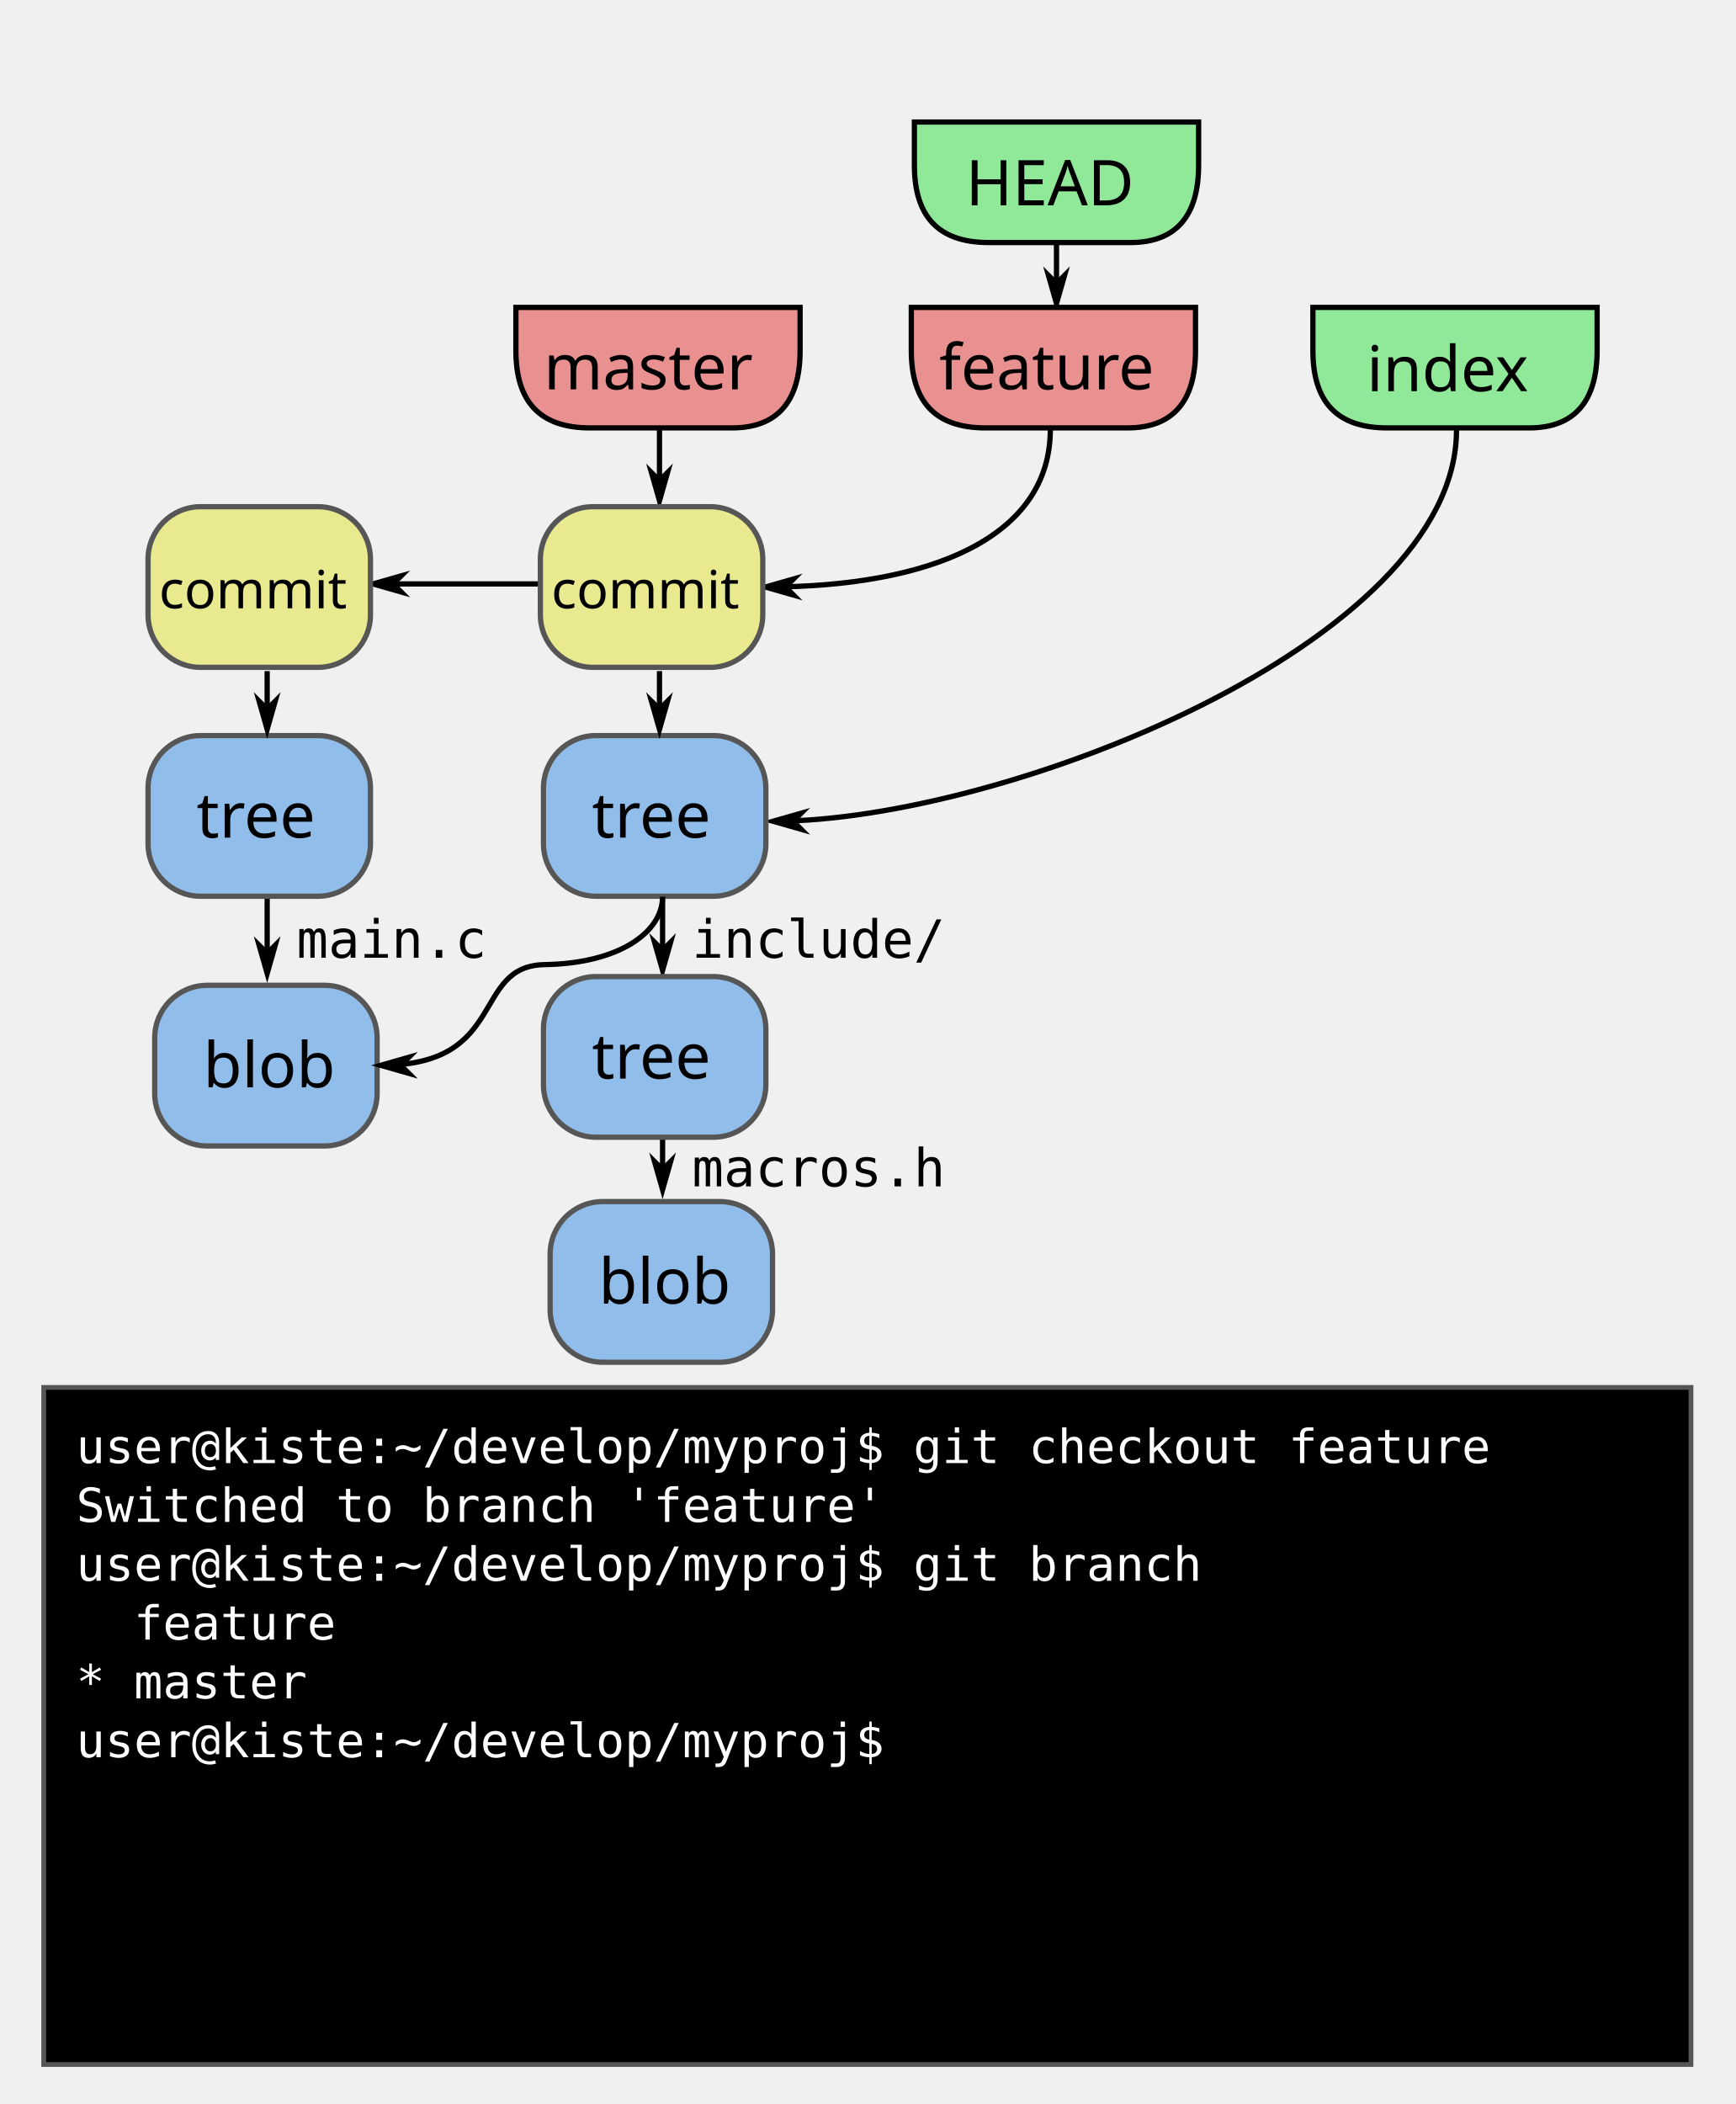
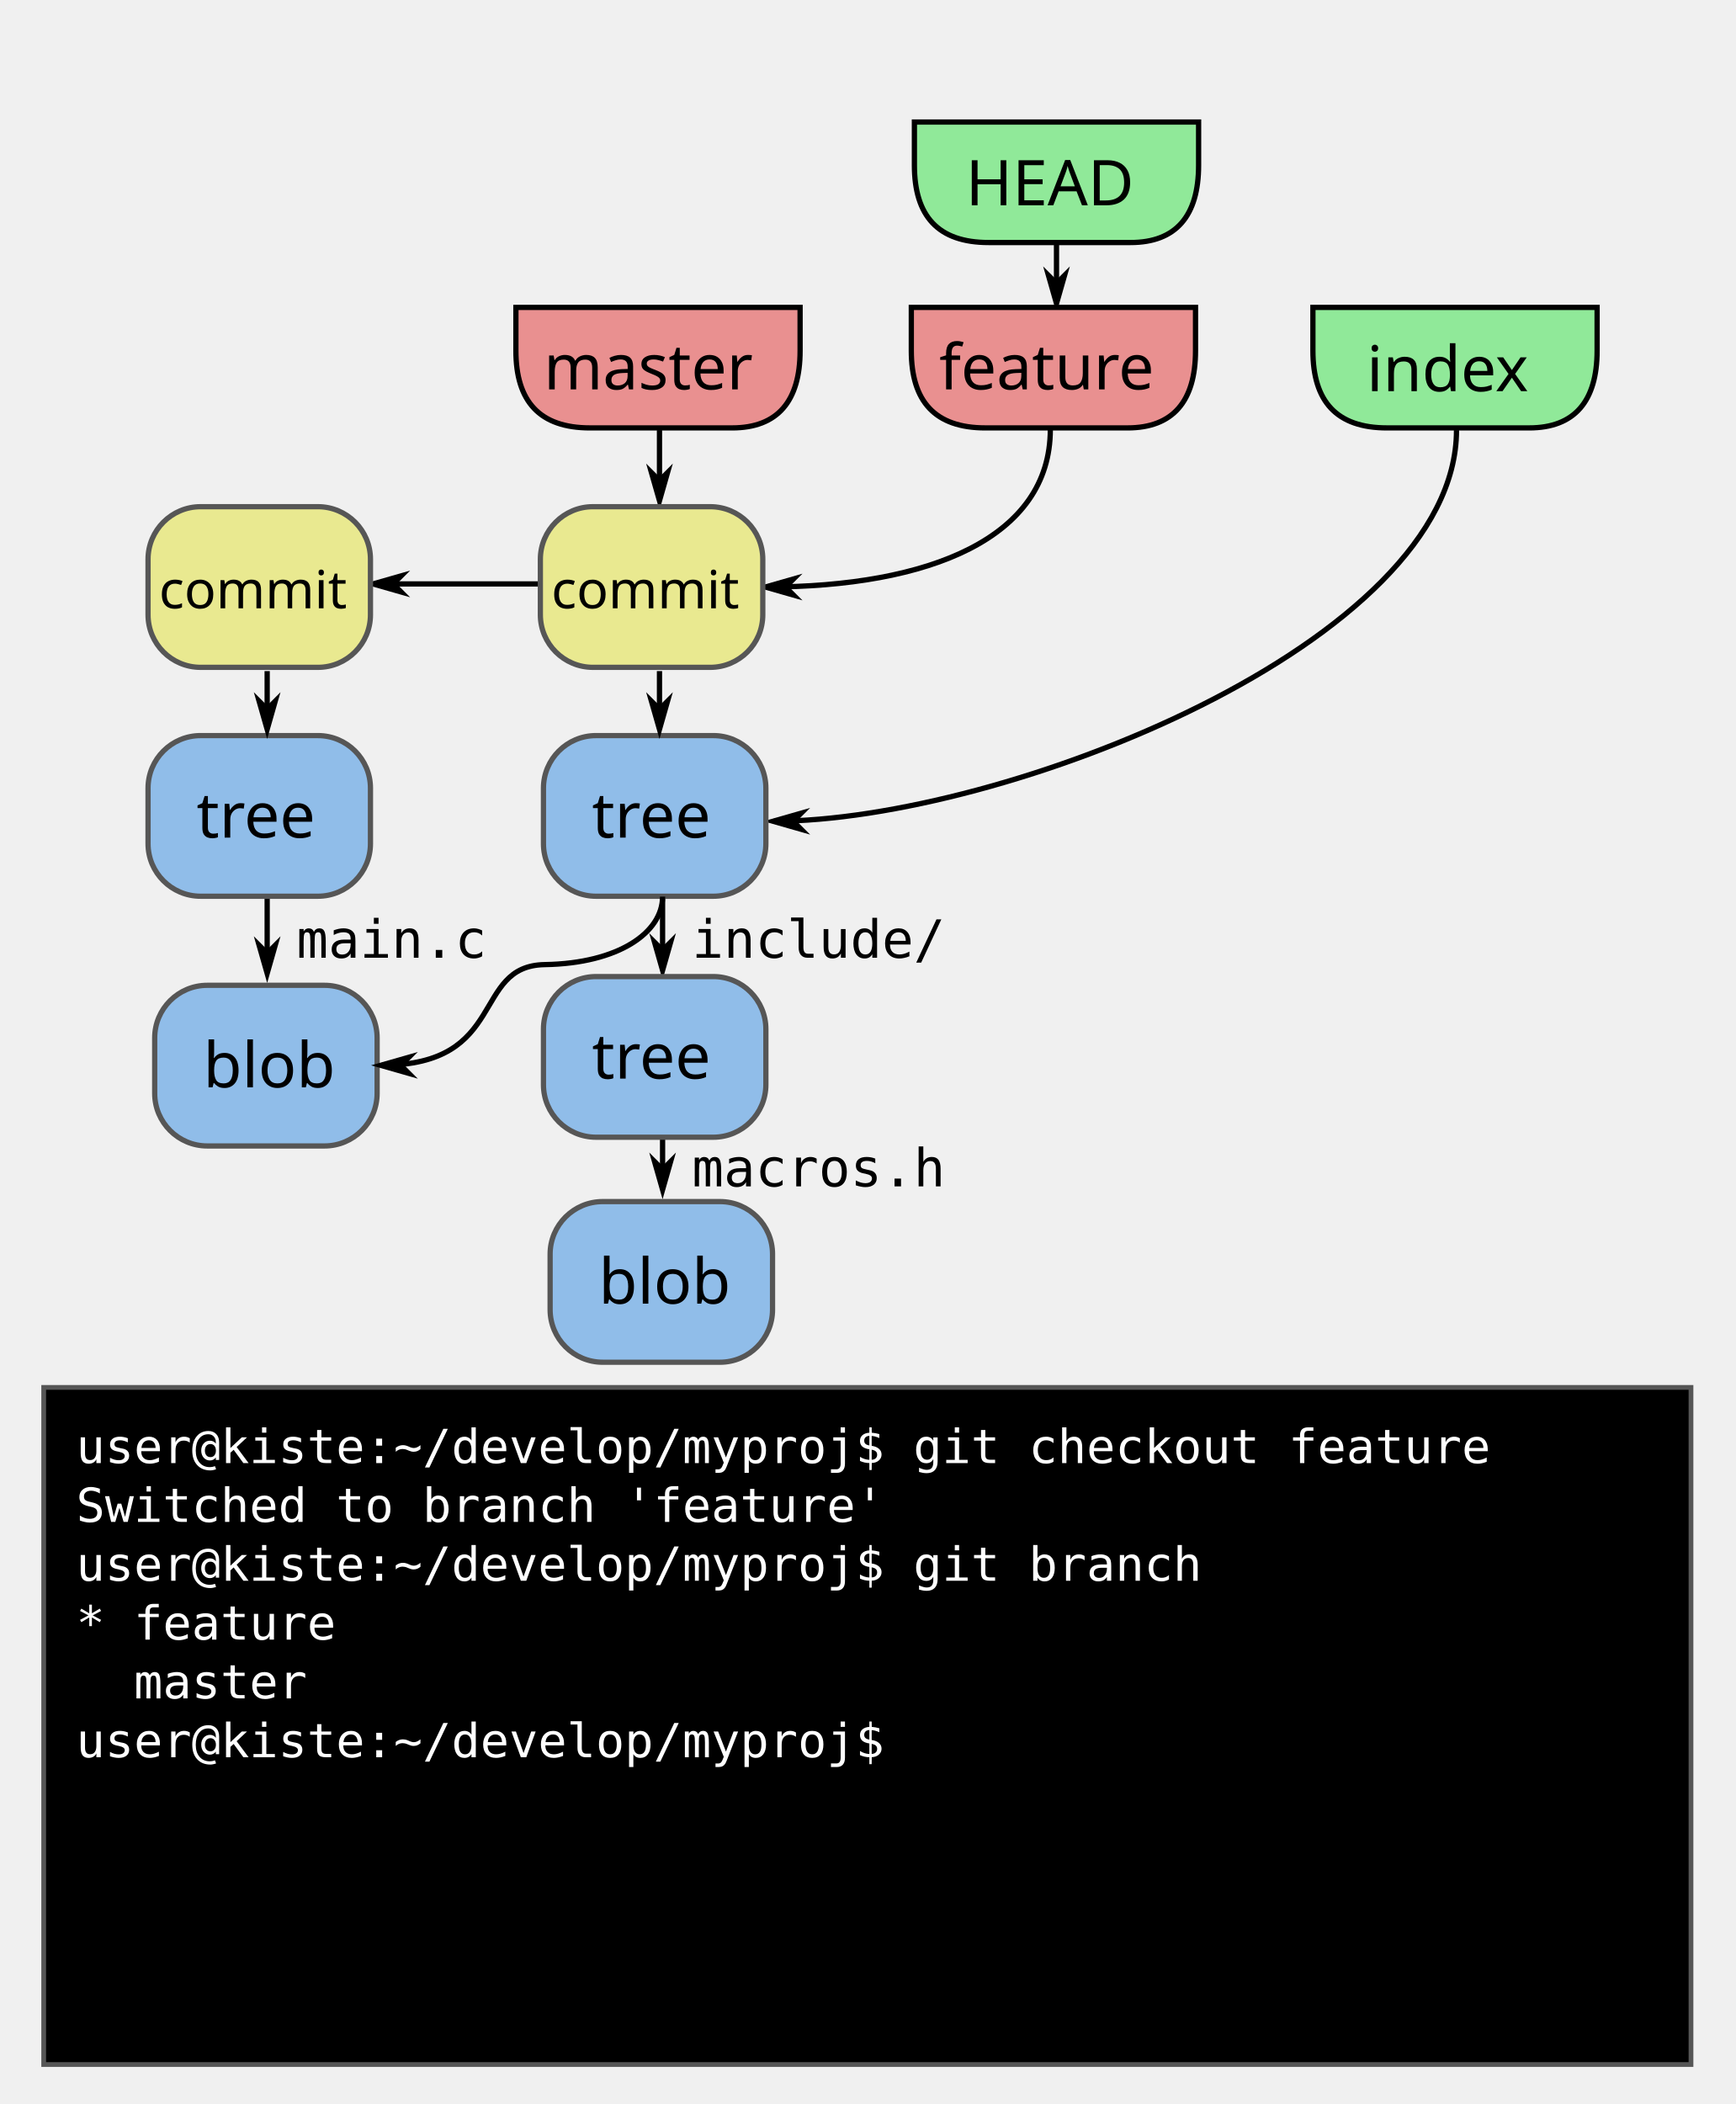
<svg xmlns="http://www.w3.org/2000/svg" width="330" height="400" id="svg4823" version="1.1">
  <defs id="defs4825">
    <marker orient="auto" refY="0" refX="0" id="Arrow1Sstart" style="overflow:visible">
      <path id="path5519" d="M 0,0 5,-5 -12.5,0 5,5 0,0 z" style="fill-rule:evenodd;stroke:#000000;stroke-width:1pt;marker-start:none" transform="matrix(0.2,0,0,0.2,1.2,0)" />
    </marker>
    <marker orient="auto" refY="0" refX="0" id="Arrow1Mstart" style="overflow:visible">
      <path id="path5513" d="M 0,0 5,-5 -12.5,0 5,5 0,0 z" style="fill-rule:evenodd;stroke:#000000;stroke-width:1pt;marker-start:none" transform="matrix(0.4,0,0,0.4,4,0)" />
    </marker>
    <marker orient="auto" refY="0" refX="0" id="Arrow1Mend" style="overflow:visible">
      <path id="path5516" d="M 0,0 5,-5 -12.5,0 5,5 0,0 z" style="fill-rule:evenodd;stroke:#000000;stroke-width:1pt;marker-start:none" transform="matrix(-0.4,0,0,-0.4,-4,0)" />
    </marker>
    <marker orient="auto" refY="0" refX="0" id="Arrow2Lend" style="overflow:visible">
      <path id="path5528" style="font-size:12px;fill-rule:evenodd;stroke-width:0.625;stroke-linejoin:round" d="M 8.719,4.034 -2.207,0.016 8.719,-4.002 c -1.745,2.372 -1.735,5.617 -6e-7,8.035 z" transform="matrix(-1.1,0,0,-1.1,-1.1,0)" />
    </marker>
    <marker orient="auto" refY="0" refX="0" id="Arrow1Mend-3" style="overflow:visible">
      <path id="path5516-8" d="M 0,0 5,-5 -12.5,0 5,5 0,0 z" style="fill-rule:evenodd;stroke:#000000;stroke-width:1pt;marker-start:none" transform="matrix(-0.4,0,0,-0.4,-4,0)" />
    </marker>
    <marker orient="auto" refY="0" refX="0" id="marker3739" style="overflow:visible">
      <path id="path3741" d="M 0,0 5,-5 -12.5,0 5,5 0,0 z" style="fill-rule:evenodd;stroke:#000000;stroke-width:1pt;marker-start:none" transform="matrix(-0.4,0,0,-0.4,-4,0)" />
    </marker>
    <marker orient="auto" refY="0" refX="0" id="marker3743" style="overflow:visible">
      <path id="path3745" d="M 0,0 5,-5 -12.5,0 5,5 0,0 z" style="fill-rule:evenodd;stroke:#000000;stroke-width:1pt;marker-start:none" transform="matrix(-0.4,0,0,-0.4,-4,0)" />
    </marker>
    <marker orient="auto" refY="0" refX="0" id="marker3747" style="overflow:visible">
      <path id="path3749" d="M 0,0 5,-5 -12.5,0 5,5 0,0 z" style="fill-rule:evenodd;stroke:#000000;stroke-width:1pt;marker-start:none" transform="matrix(-0.4,0,0,-0.4,-4,0)" />
    </marker>
    <marker orient="auto" refY="0" refX="0" id="marker3751" style="overflow:visible">
      <path id="path3753" d="M 0,0 5,-5 -12.5,0 5,5 0,0 z" style="fill-rule:evenodd;stroke:#000000;stroke-width:1pt;marker-start:none" transform="matrix(-0.4,0,0,-0.4,-4,0)" />
    </marker>
    <marker orient="auto" refY="0" refX="0" id="marker3755" style="overflow:visible">
      <path id="path3757" d="M 0,0 5,-5 -12.5,0 5,5 0,0 z" style="fill-rule:evenodd;stroke:#000000;stroke-width:1pt;marker-start:none" transform="matrix(-0.4,0,0,-0.4,-4,0)" />
    </marker>
    <marker orient="auto" refY="0" refX="0" id="marker3759" style="overflow:visible">
      <path id="path3761" d="M 0,0 5,-5 -12.5,0 5,5 0,0 z" style="fill-rule:evenodd;stroke:#000000;stroke-width:1pt;marker-start:none" transform="matrix(-0.4,0,0,-0.4,-4,0)" />
    </marker>
    <marker orient="auto" refY="0" refX="0" id="Arrow1Mend-9" style="overflow:visible">
      <path id="path5516-6" d="M 0,0 5,-5 -12.5,0 5,5 0,0 z" style="fill-rule:evenodd;stroke:#000000;stroke-width:1pt;marker-start:none" transform="matrix(-0.4,0,0,-0.4,-4,0)" />
    </marker>
    <marker orient="auto" refY="0" refX="0" id="marker6831" style="overflow:visible">
      <path id="path6833" d="M 0,0 5,-5 -12.5,0 5,5 0,0 z" style="fill-rule:evenodd;stroke:#000000;stroke-width:1pt;marker-start:none" transform="matrix(-0.4,0,0,-0.4,-4,0)" />
    </marker>
  </defs>
  <g id="layer1" transform="translate(0,-652.3622)">
    <path style="fill:none;stroke:#000000;stroke-width:1px;stroke-linecap:butt;stroke-linejoin:miter;stroke-opacity:1;marker-end:url(#marker6831)" d="m 199.706,81.645 c 0,20.566 -22.902,29.956 -54.038,29.956" id="path10180" transform="translate(0,652.3622)" />
    <path style="fill:none;stroke:#000000;stroke-width:1px;stroke-linecap:butt;stroke-linejoin:miter;stroke-opacity:1;marker-end:url(#marker6831)" d="m 102.79,111.013 -31.718,0" id="path9329" transform="translate(0,652.3622)" />
    <path style="fill:none;stroke:#000000;stroke-width:1px;stroke-linecap:butt;stroke-linejoin:miter;stroke-opacity:1;marker-end:url(#Arrow1Mend)" d="m 125.982,822.238 0,14.449" id="path9176" />
    <path style="fill:none;stroke:#000000;stroke-width:1px;stroke-linecap:butt;stroke-linejoin:miter;stroke-opacity:1;marker-end:url(#marker3759)" d="m 200.881,697.59 0,12.335" id="path5773" />
    <g id="g7484" transform="translate(-31.71806,14.39057)">
      <path transform="translate(0,652.3622)" id="path7478" d="m 129.809,44.053 0,8.223 c 0,9.644 4.495,14.684 14.097,14.684 l 27.019,0 c 8.617,0 12.922,-5.059 12.922,-14.684 l 0,-8.223 -54.038,0 z" style="fill:#e99090;fill-opacity:1;stroke:#000000;stroke-width:1px;stroke-linecap:butt;stroke-linejoin:miter;stroke-opacity:1" />
      <text id="text7480" y="711.997" x="135.113" style="font-size:12px;font-style:normal;font-variant:normal;font-weight:normal;font-stretch:normal;fill:#000000;fill-opacity:1;stroke:none;font-family:Sans;-inkscape-font-specification:Sans" xml:space="preserve">
        <tspan y="711.997" x="135.113" id="tspan7482">master</tspan>
      </text>
    </g>
    <g id="g5291" transform="translate(-118.0617,0)">
      <path style="fill:#90e999;fill-opacity:1;stroke:#000000;stroke-width:1px;stroke-linecap:butt;stroke-linejoin:miter;stroke-opacity:1" d="m 291.924,675.563 0,8.223 c 0,9.644 4.495,14.684 14.097,14.684 l 27.019,0 c 8.617,0 12.922,-5.059 12.922,-14.684 l 0,-8.223 -54.038,0 z" id="path7502" />
      <text xml:space="preserve" style="font-size:12px;font-style:normal;font-variant:normal;font-weight:normal;font-stretch:normal;fill:#000000;fill-opacity:1;stroke:none;font-family:Sans;-inkscape-font-specification:Sans" x="301.678" y="691.391" id="text7504">
        <tspan id="tspan7506" x="301.678" y="691.391">HEAD</tspan>
      </text>
    </g>
    <g id="g5296" transform="translate(-118.0617,-1.9999998e-6)">
      <path id="path5283" d="m 367.695,710.806 0,8.223 c 0,9.644 4.495,14.684 14.097,14.684 l 27.019,0 c 8.617,0 12.922,-5.059 12.922,-14.684 l 0,-8.223 -54.038,0 z" style="fill:#90e999;fill-opacity:1;stroke:#000000;stroke-width:1px;stroke-linecap:butt;stroke-linejoin:miter;stroke-opacity:1" />
      <text id="text5285" y="726.733" x="377.927" style="font-size:12px;font-style:normal;font-variant:normal;font-weight:normal;font-stretch:normal;fill:#000000;fill-opacity:1;stroke:none;font-family:Sans;-inkscape-font-specification:Sans" xml:space="preserve">
        <tspan y="726.733" x="377.927" id="tspan5287">index</tspan>
      </text>
    </g>
    <rect style="fill:#000000;fill-opacity:1;fill-rule:nonzero;stroke:#565656;stroke-width:0.903;stroke-miterlimit:4;stroke-opacity:1;stroke-dasharray:none;stroke-dashoffset:0" id="rect8970" width="313.214" height="128.729" x="8.307" y="916.127" />
    <text xml:space="preserve" style="font-size:9.032px;font-style:normal;font-variant:normal;font-weight:normal;font-stretch:normal;fill:#ffffff;fill-opacity:1;stroke:none;font-family:Monospace;-inkscape-font-specification:Monospace" x="14.344" y="939.22" id="text8946" transform="scale(1.009356,0.990731)">
      <tspan x="14.344" y="939.22" id="tspan8175">user@kiste:~/develop/myproj$ git checkout feature</tspan>
      <tspan x="14.344" y="950.51" id="tspan10437">Switched to branch 'feature'</tspan>
      <tspan x="14.344" y="961.799" id="tspan8592">user@kiste:~/develop/myproj$ git branch</tspan>
-       <tspan x="14.344" y="973.089" id="tspan4725">  feature</tspan>
-       <tspan x="14.344" y="984.378" id="tspan4727">* master</tspan>
+       <tspan x="14.344" y="973.089" id="tspan4725">* feature</tspan>
+       <tspan x="14.344" y="984.378" id="tspan4727">  master</tspan>
      <tspan x="14.344" y="995.668" id="tspan4729">user@kiste:~/develop/myproj$ </tspan>
      <tspan x="14.344" y="1006.957" id="tspan8112" />
      <tspan x="14.344" y="1018.247" id="tspan8114" />
      <tspan x="14.344" y="1029.536" id="tspan8116" />
    </text>
    <path style="fill:none;stroke:#000000;stroke-width:1px;stroke-linecap:butt;stroke-linejoin:miter;stroke-opacity:1;marker-end:url(#Arrow1Mend)" d="m 50.798,822.825 0,14.449" id="path7544" />
    <g id="g8504">
      <rect ry="10" rx="10" y="792.207" x="28.148" height="30.543" width="42.291" id="rect7120" style="fill:#90bde9;fill-opacity:1;fill-rule:nonzero;stroke:#565656;stroke-opacity:1" />
      <text xml:space="preserve" style="font-size:12px;font-style:normal;font-variant:normal;font-weight:normal;font-stretch:normal;fill:#000000;fill-opacity:1;stroke:none;font-family:Sans;-inkscape-font-specification:Sans" x="37.37" y="811.607" id="text7122">
        <tspan id="tspan7124" x="37.37" y="811.607">tree</tspan>
      </text>
    </g>
    <rect style="fill:#90bde9;fill-opacity:1;fill-rule:nonzero;stroke:#565656;stroke-opacity:1" id="rect7536" width="42.291" height="30.543" x="29.414" y="839.683" rx="10" ry="10" />
    <text id="text7538" y="859.083" x="38.636" style="font-size:12px;font-style:normal;font-variant:normal;font-weight:normal;font-stretch:normal;fill:#000000;fill-opacity:1;stroke:none;font-family:Sans;-inkscape-font-specification:Sans" xml:space="preserve">
      <tspan y="859.083" x="38.636" id="tspan7540">blob</tspan>
    </text>
    <path id="path6874" d="m 276.936,734.132 c 0,40.486 -86.342,74.361 -129.809,74.361" style="fill:none;stroke:#000000;stroke-width:1px;stroke-linecap:butt;stroke-linejoin:miter;stroke-opacity:1;marker-end:url(#Arrow1Mend)" />
    <text xml:space="preserve" style="font-size:10px;font-style:normal;font-variant:normal;font-weight:normal;font-stretch:normal;fill:#000000;fill-opacity:1;stroke:none;font-family:Monospace;-inkscape-font-specification:Monospace" x="56.388" y="834.447" id="text6882">
      <tspan id="tspan6884" x="56.388" y="834.447">main.c</tspan>
    </text>
    <g id="g8499" transform="translate(-0.6331062,0)">
      <rect ry="10" rx="10" y="748.691" x="28.781" height="30.543" width="42.291" id="rect4835" style="fill:#e9e990;fill-opacity:1;fill-rule:nonzero;stroke:#565656;stroke-opacity:1" />
      <text id="text5347" y="768.012" x="30.867" style="font-size:10px;font-style:normal;font-variant:normal;font-weight:normal;font-stretch:normal;fill:#000000;fill-opacity:1;stroke:none;font-family:Sans;-inkscape-font-specification:Sans" xml:space="preserve">
        <tspan y="768.012" x="30.867" id="tspan5349">commit</tspan>
      </text>
    </g>
    <path id="path8167" d="m 50.798,779.947 0,10.925" style="fill:none;stroke:#000000;stroke-width:1px;stroke-linecap:butt;stroke-linejoin:miter;stroke-opacity:1;marker-end:url(#Arrow1Mend)" />
    <path style="fill:none;stroke:#000000;stroke-width:1px;stroke-linecap:butt;stroke-linejoin:miter;stroke-opacity:1;marker-end:url(#Arrow1Mend)" d="m 125.394,734.132 0,13.274" id="path8169" />
    <path id="path8551" d="m 125.982,863.941 0,14.449" style="fill:none;stroke:#000000;stroke-width:1px;stroke-linecap:butt;stroke-linejoin:miter;stroke-opacity:1;marker-end:url(#Arrow1Mend)" />
    <g id="g8553" transform="translate(75.18355,0)">
      <rect style="fill:#90bde9;fill-opacity:1;fill-rule:nonzero;stroke:#565656;stroke-opacity:1" id="rect8555" width="42.291" height="30.543" x="28.148" y="792.207" rx="10" ry="10" />
      <text id="text8557" y="811.607" x="37.37" style="font-size:12px;font-style:normal;font-variant:normal;font-weight:normal;font-stretch:normal;fill:#000000;fill-opacity:1;stroke:none;font-family:Sans;-inkscape-font-specification:Sans" xml:space="preserve">
        <tspan y="811.607" x="37.37" id="tspan8559">tree</tspan>
      </text>
    </g>
    <rect ry="10" rx="10" y="880.799" x="104.598" height="30.543" width="42.291" id="rect8561" style="fill:#90bde9;fill-opacity:1;fill-rule:nonzero;stroke:#565656;stroke-opacity:1" />
    <text xml:space="preserve" style="font-size:12px;font-style:normal;font-variant:normal;font-weight:normal;font-stretch:normal;fill:#000000;fill-opacity:1;stroke:none;font-family:Sans;-inkscape-font-specification:Sans" x="113.819" y="900.199" id="text8563">
      <tspan id="tspan8565" x="113.819" y="900.199">blob</tspan>
    </text>
    <text id="text8567" y="877.913" x="131.571" style="font-size:10px;font-style:normal;font-variant:normal;font-weight:normal;font-stretch:normal;fill:#000000;fill-opacity:1;stroke:none;font-family:Monospace;-inkscape-font-specification:Monospace" xml:space="preserve">
      <tspan y="877.913" x="131.571" id="tspan8569">macros.h</tspan>
    </text>
    <path style="fill:none;stroke:#000000;stroke-width:1px;stroke-linecap:butt;stroke-linejoin:miter;stroke-opacity:1;marker-end:url(#Arrow1Mend)" d="m 125.982,822.825 c 0,6.814 -8.343,12.696 -22.393,12.922 -14.05,0.227 -6.877,19.148 -31.057,19.148" id="path8571" />
    <g transform="translate(75.18355,45.81498)" id="g9168">
      <rect ry="10" rx="10" y="792.207" x="28.148" height="30.543" width="42.291" id="rect9170" style="fill:#90bde9;fill-opacity:1;fill-rule:nonzero;stroke:#565656;stroke-opacity:1" />
      <text xml:space="preserve" style="font-size:12px;font-style:normal;font-variant:normal;font-weight:normal;font-stretch:normal;fill:#000000;fill-opacity:1;stroke:none;font-family:Sans;-inkscape-font-specification:Sans" x="37.37" y="811.607" id="text9172">
        <tspan id="tspan9174" x="37.37" y="811.607">tree</tspan>
      </text>
    </g>
    <text xml:space="preserve" style="font-size:10px;font-style:normal;font-variant:normal;font-weight:normal;font-stretch:normal;fill:#000000;fill-opacity:1;stroke:none;font-family:Monospace;-inkscape-font-specification:Monospace" x="131.571" y="834.447" id="text9178">
      <tspan id="tspan9180" x="131.571" y="834.447">include/</tspan>
    </text>
    <g transform="translate(73.96308,0)" id="g9319">
      <rect style="fill:#e9e990;fill-opacity:1;fill-rule:nonzero;stroke:#565656;stroke-opacity:1" id="rect9321" width="42.291" height="30.543" x="28.781" y="748.691" rx="10" ry="10" />
      <text xml:space="preserve" style="font-size:10px;font-style:normal;font-variant:normal;font-weight:normal;font-stretch:normal;fill:#000000;fill-opacity:1;stroke:none;font-family:Sans;-inkscape-font-specification:Sans" x="30.867" y="768.012" id="text9323">
        <tspan id="tspan9325" x="30.867" y="768.012">commit</tspan>
      </text>
    </g>
    <path style="fill:none;stroke:#000000;stroke-width:1px;stroke-linecap:butt;stroke-linejoin:miter;stroke-opacity:1;marker-end:url(#Arrow1Mend)" d="m 125.394,779.947 0,10.925" id="path9327" />
    <path id="path10171" d="m 173.275,710.806 0,8.223 c 0,9.644 4.495,14.684 14.097,14.684 l 27.019,0 c 8.617,0 12.922,-5.059 12.922,-14.684 l 0,-8.223 -54.038,0 z" style="fill:#e99090;fill-opacity:1;stroke:#000000;stroke-width:1px;stroke-linecap:butt;stroke-linejoin:miter;stroke-opacity:1" />
    <text id="text10173" y="726.387" x="178.579" style="font-size:12px;font-style:normal;font-variant:normal;font-weight:normal;font-stretch:normal;fill:#000000;fill-opacity:1;stroke:none;font-family:Sans;-inkscape-font-specification:Sans" xml:space="preserve">
      <tspan y="726.387" x="178.579" id="tspan10175">feature</tspan>
    </text>
  </g>
</svg>
